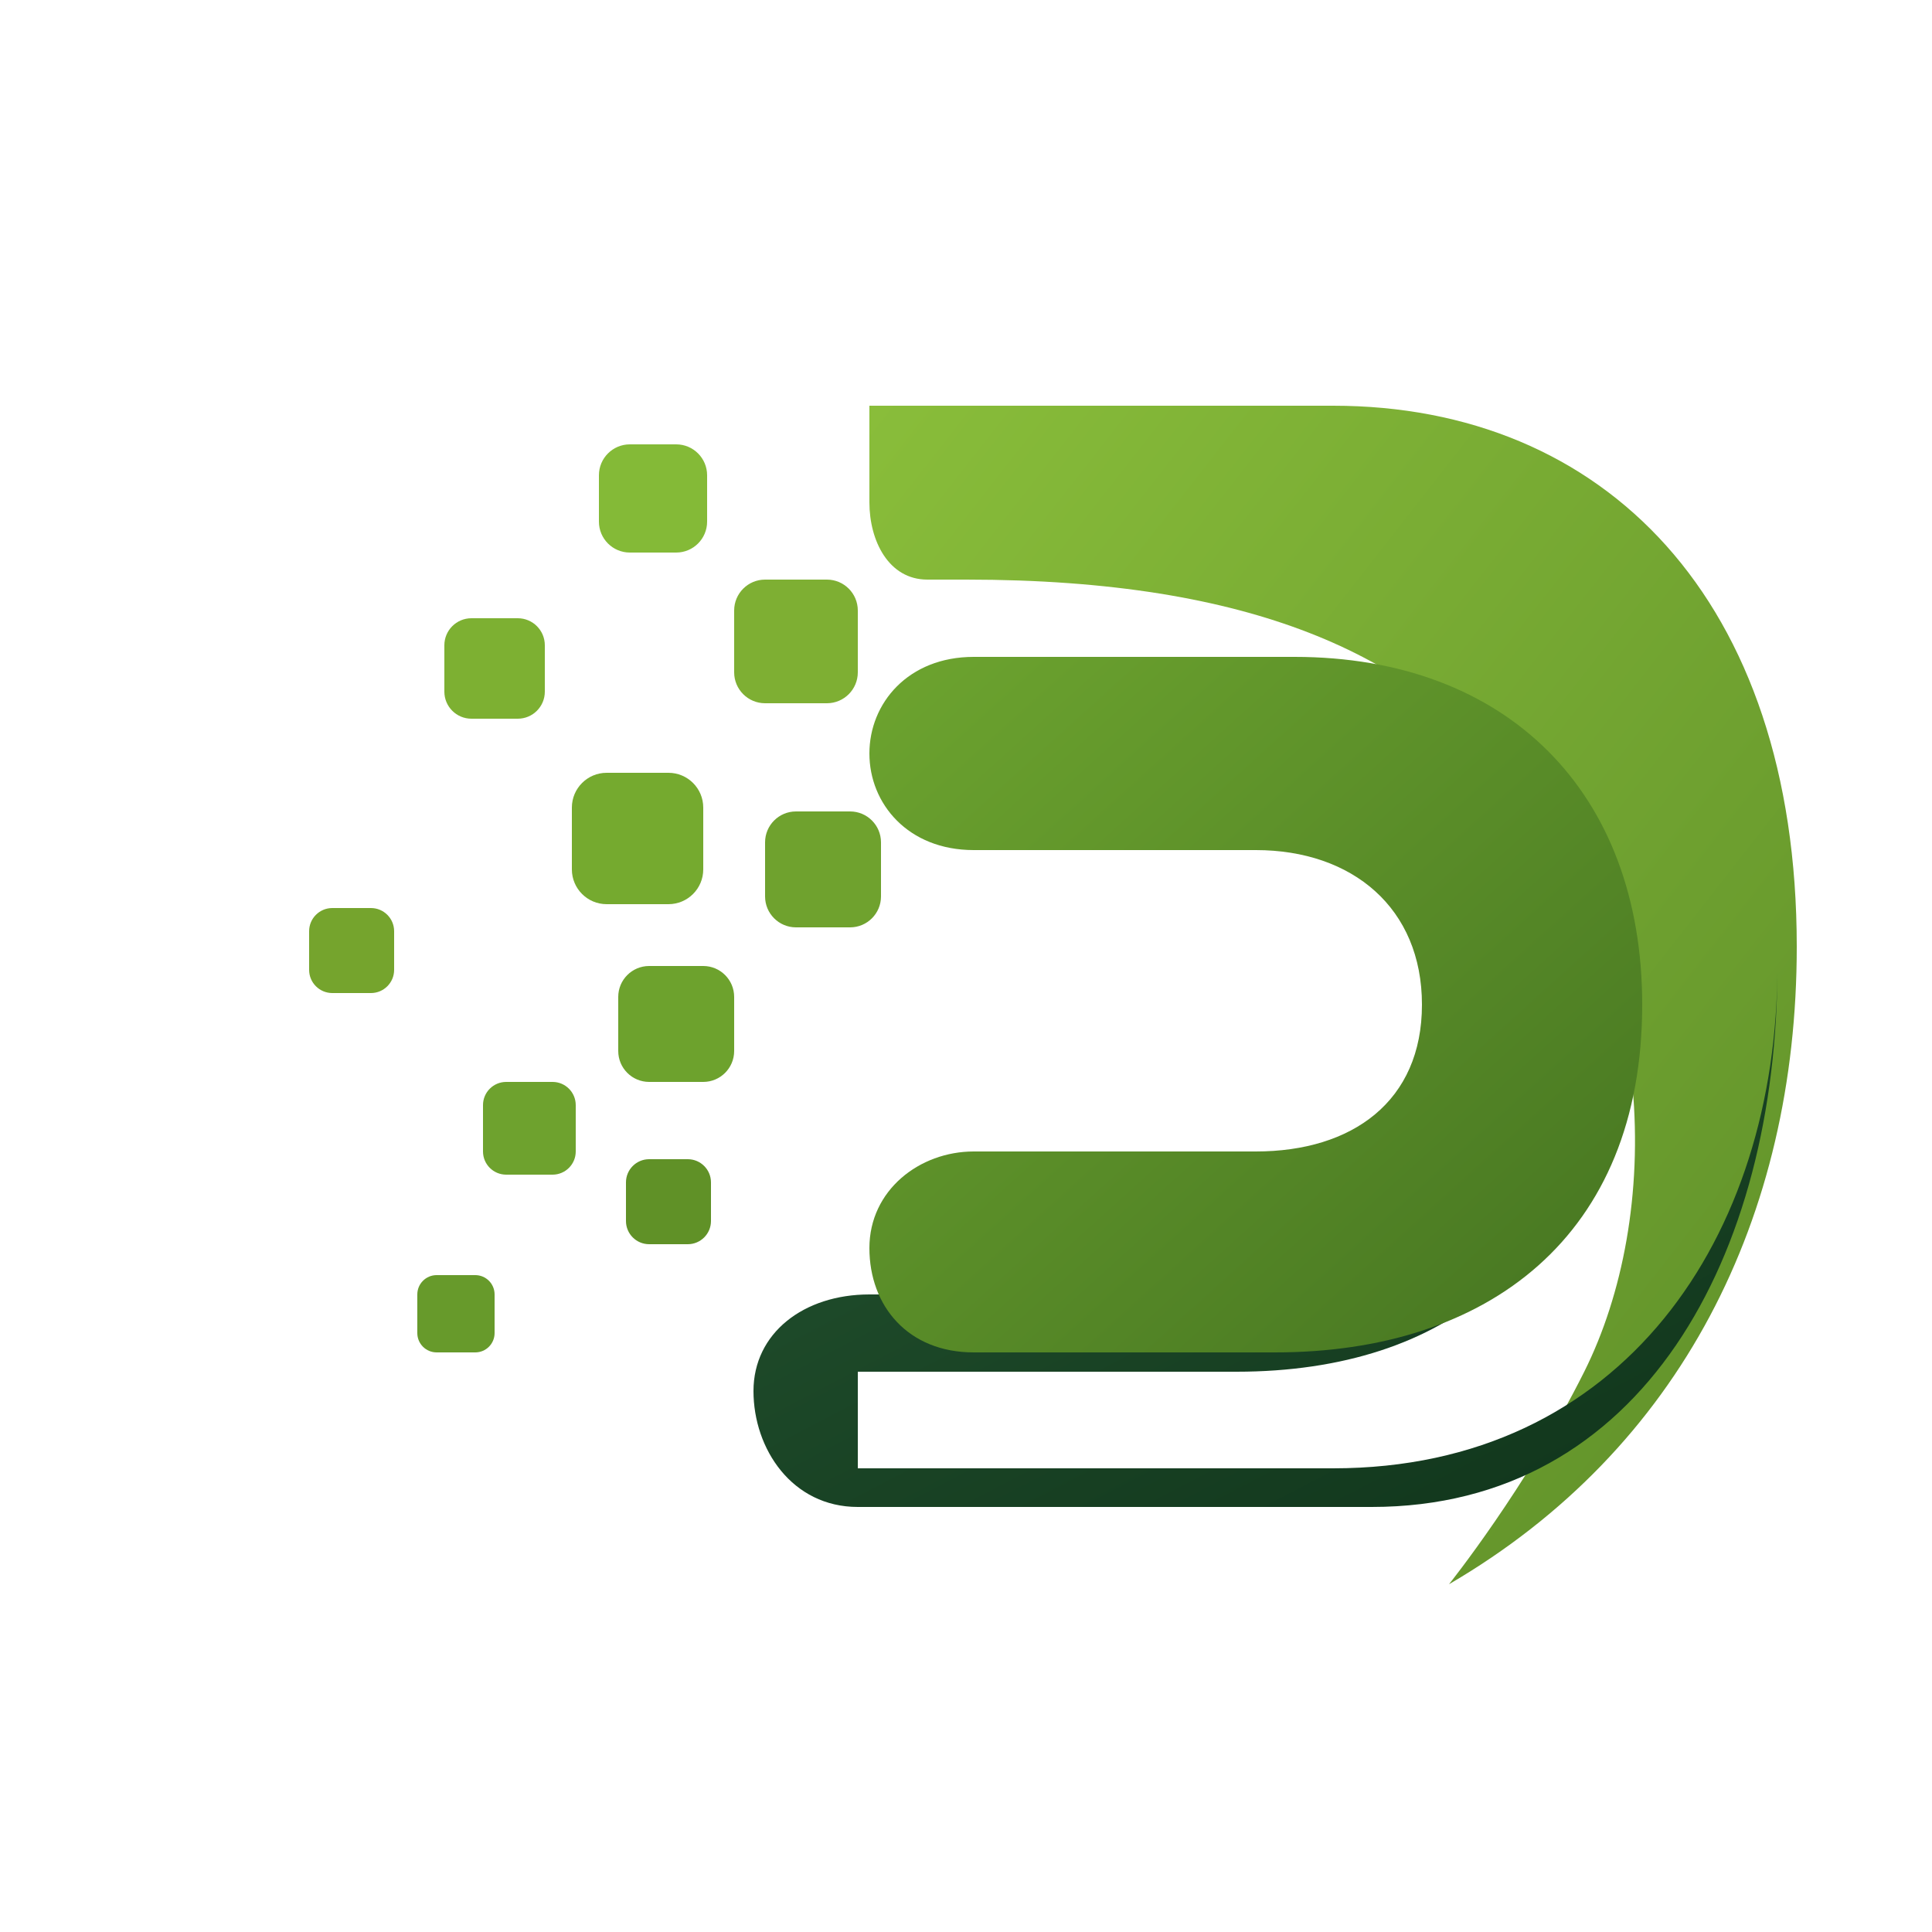
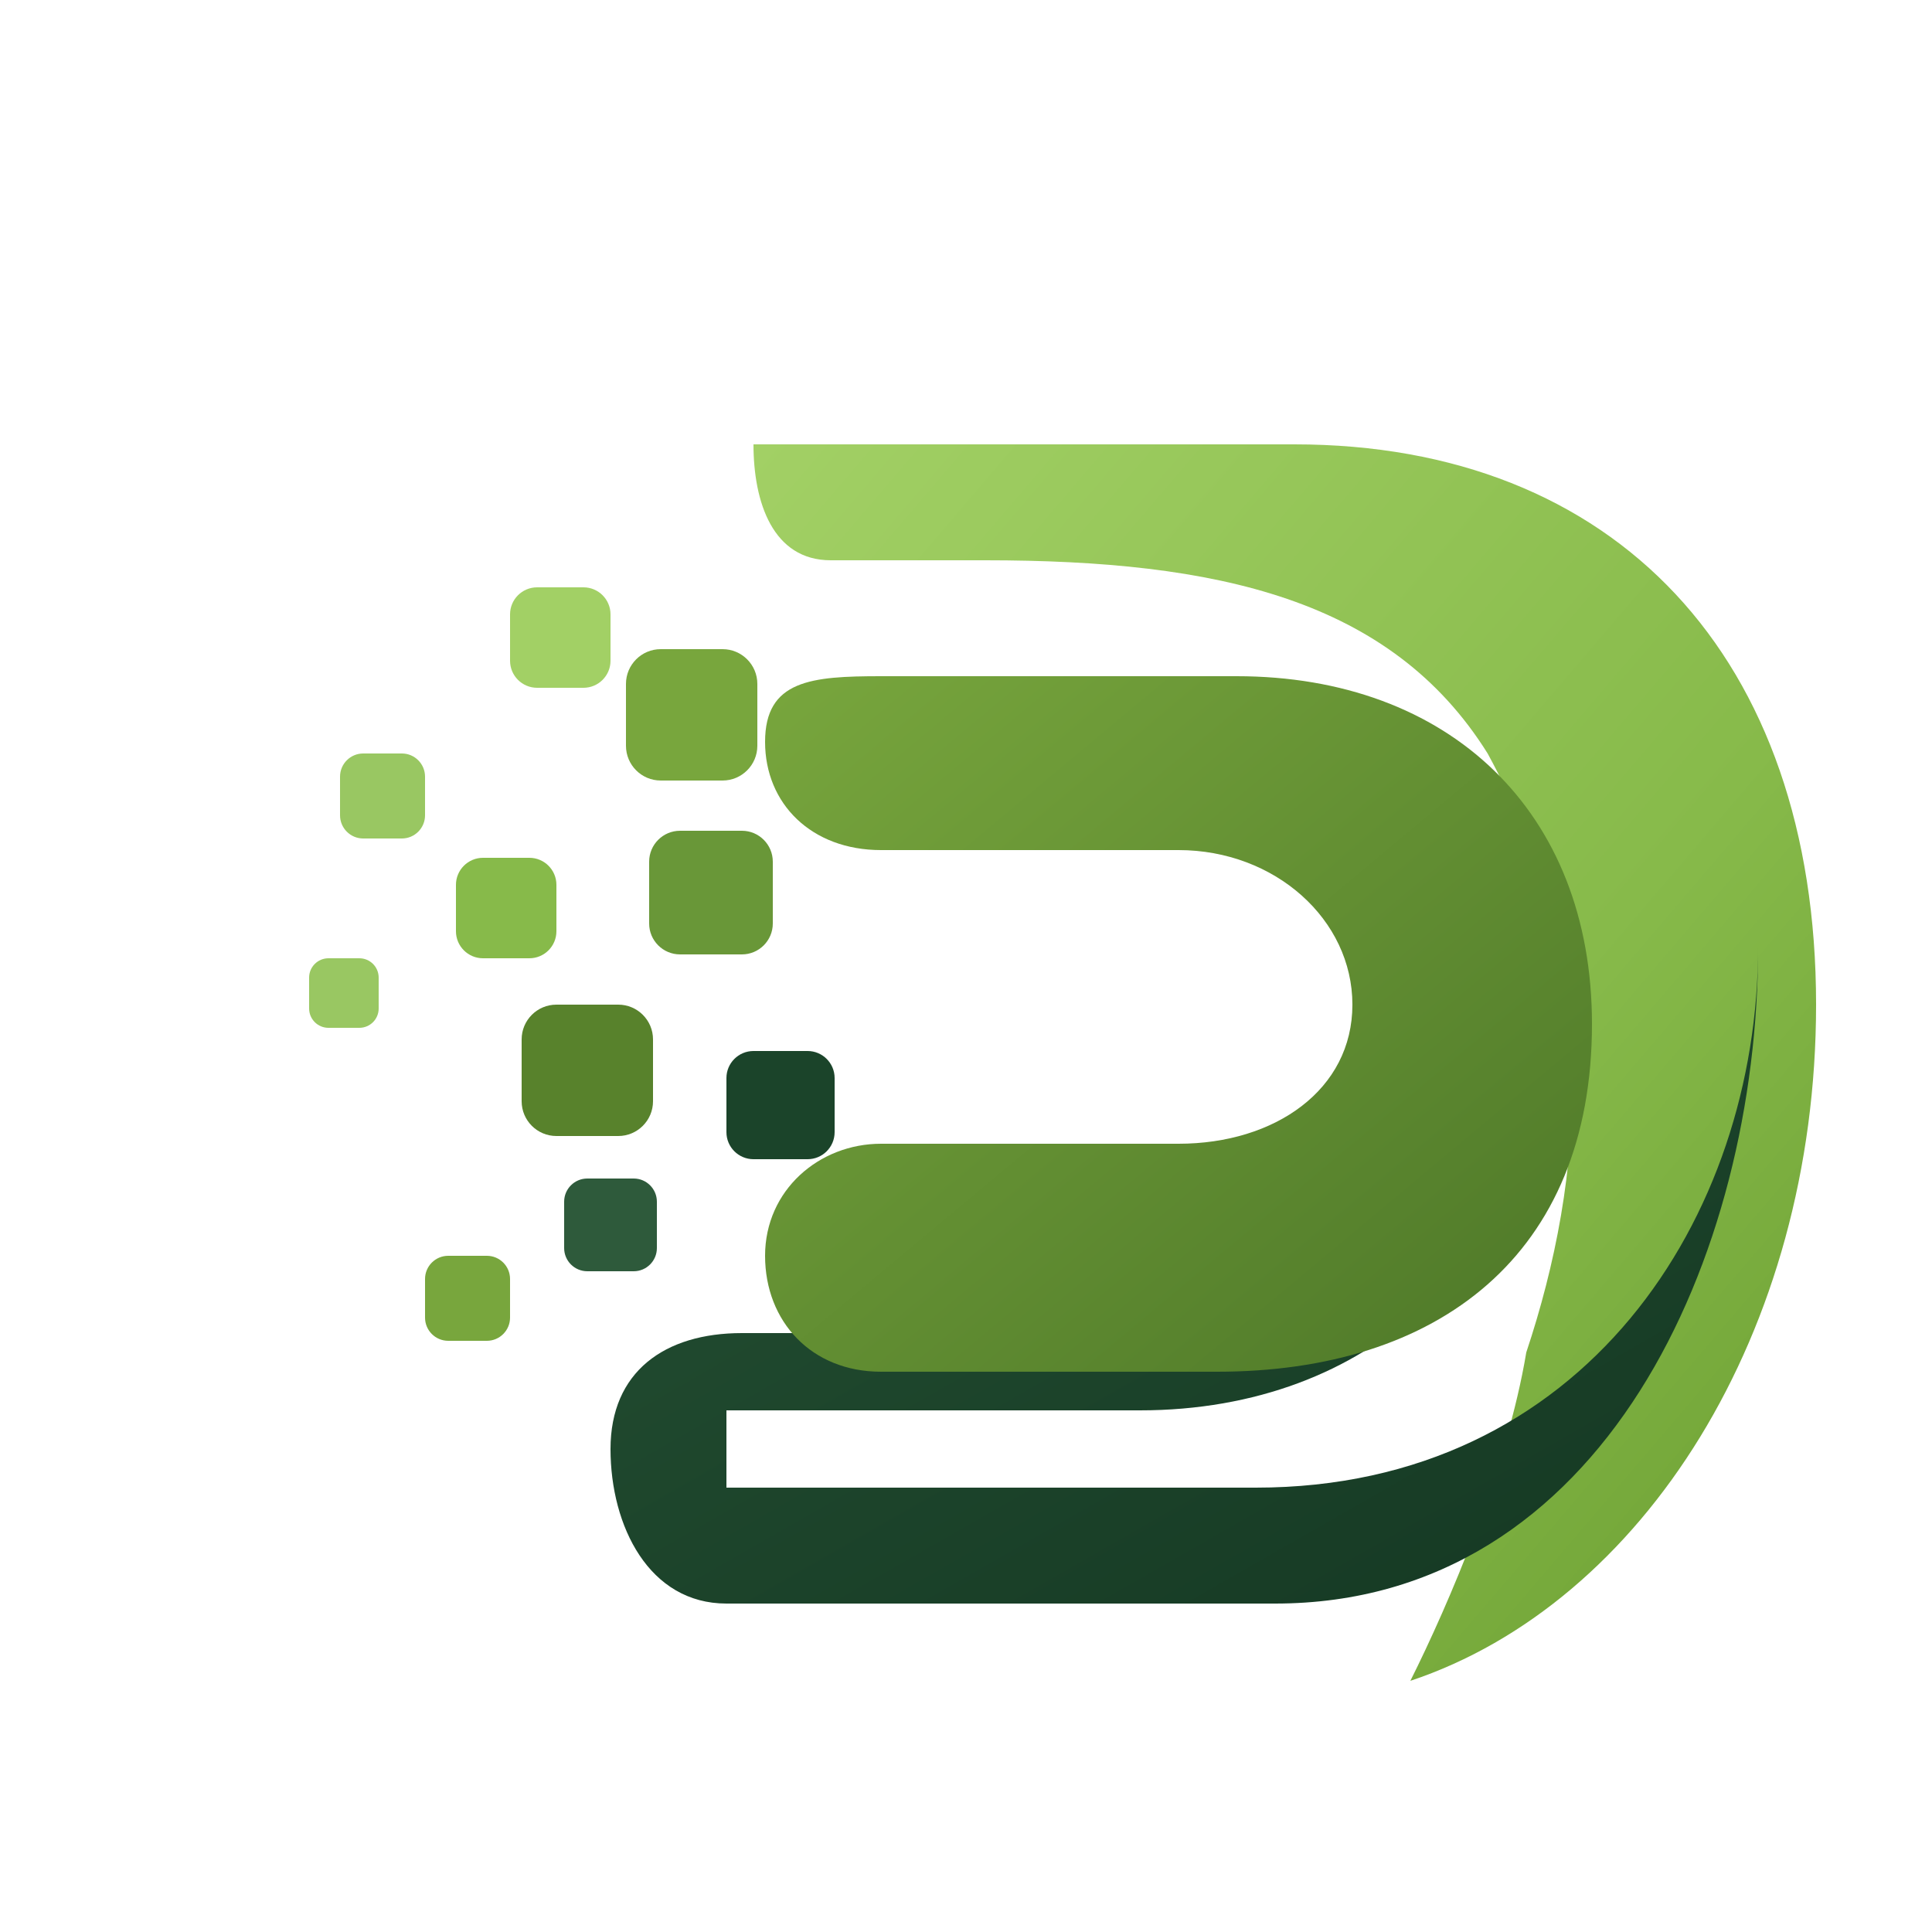
<svg xmlns="http://www.w3.org/2000/svg" width="64" height="64" viewBox="0 0 500 500" fill="none">
  <defs>
-     <linearGradient id="topGreenGrad" x1="0%" y1="0%" x2="100%" y2="100%">
-       <stop offset="0%" stop-color="#89BD3A" />
-       <stop offset="100%" stop-color="#5E8F29" />
+     <linearGradient id="digiroTopArc" x1="0%" y1="0%" x2="100%" y2="100%">
+       <stop offset="0%" stop-color="#A2D065" />
+       <stop offset="60%" stop-color="#87BA4A" />
+       <stop offset="100%" stop-color="#6C9F32" />
    </linearGradient>
-     <linearGradient id="innerGreenGrad" x1="0%" y1="0%" x2="100%" y2="100%">
-       <stop offset="0%" stop-color="#6DA42F" />
-       <stop offset="100%" stop-color="#457421" />
+     <linearGradient id="digiroMidArc" x1="0%" y1="0%" x2="100%" y2="100%">
+       <stop offset="0%" stop-color="#78A63D" />
+       <stop offset="100%" stop-color="#4D7728" />
    </linearGradient>
-     <linearGradient id="bottomDarkGrad" x1="0%" y1="0%" x2="100%" y2="100%">
-       <stop offset="0%" stop-color="#255531" />
-       <stop offset="100%" stop-color="#0F331A" />
+     <linearGradient id="digiroBotArc" x1="0%" y1="0%" x2="100%" y2="100%">
+       <stop offset="0%" stop-color="#255134" />
+       <stop offset="100%" stop-color="#143722" />
    </linearGradient>
  </defs>
-   <rect x="80" y="235" width="22" height="22" rx="6" fill="#75A42D" />
-   <rect x="115" y="160" width="26" height="26" rx="7" fill="#7DB032" />
-   <rect x="125" y="280" width="24" height="24" rx="6" fill="#6EA22E" />
-   <rect x="108" y="330" width="20" height="20" rx="5" fill="#679A2B" />
-   <rect x="155" y="115" width="28" height="28" rx="8" fill="#84BA37" />
-   <rect x="148" y="200" width="34" height="34" rx="9" fill="#75AA2F" />
-   <rect x="160" y="250" width="30" height="30" rx="8" fill="#6DA22D" />
-   <rect x="162" y="300" width="22" height="22" rx="6" fill="#609127" />
-   <rect x="190" y="150" width="32" height="32" rx="8" fill="#7EAF33" />
-   <rect x="198" y="210" width="30" height="30" rx="8" fill="#6FA22E" />
-   <path d="M 225 105 H 345 C 415 105 465 155 465 245 C 465 315 435 375 375 410 C 375 410 395 385 410 355 C 430 315 430 250 390 200 C 365 170 325 150 250 150 H 240 C 230 150 225 140 225 130 V 105 Z" fill="url(#topGreenGrad)" />
-   <path d="M 222 380 H 345 C 420 380 460 320 460 250 C 460 325 425 390 355 390 H 222 C 205 390 195 375 195 360 C 195 345 208 335 225 335 H 340 C 380 335 410 310 410 275 C 410 325 375 355 320 355 H 222 Z" fill="url(#bottomDarkGrad)" />
-   <path d="M 252 170 H 335 C 390 170 425 205 425 260 C 425 320 385 350 330 350 H 252 C 235 350 225 338 225 323 C 225 308 238 298 252 298 H 325 C 350 298 368 285 368 260 C 368 235 350 220 325 220 H 252 C 235 220 225 208 225 195 C 225 182 235 170 252 170 Z" fill="url(#innerGreenGrad)" />
+   <rect x="80" y="248" width="18" height="18" rx="5" fill="#99C762" />
+   <rect x="110" y="325" width="22" height="22" rx="6" fill="#78A63D" />
+   <rect x="88" y="195" width="22" height="22" rx="6" fill="#99C762" />
+   <rect x="118" y="222" width="26" height="26" rx="7" fill="#87BA4A" />
+   <rect x="135" y="260" width="34" height="34" rx="9" fill="#58822C" />
+   <rect x="146" y="305" width="24" height="24" rx="6" fill="#2E5A3B" />
+   <rect x="132" y="152" width="26" height="26" rx="7" fill="#A2D065" />
+   <rect x="162" y="168" width="34" height="34" rx="9" fill="#78A63D" />
+   <rect x="168" y="215" width="32" height="32" rx="8" fill="#699738" />
+   <rect x="188" y="272" width="28" height="28" rx="7" fill="#1B442A" />
+   <path d="M 195 115 H 335 C 418 115 470 170 470 260 C 470 345 425 415 365 435 C 375 415 390 380 395 350 C 410 305 415 250 385 195 C 360 155 315 145 255 145 H 215 C 200 145 195 130 195 115 Z" fill="url(#digiroTopArc)" />
+   <path d="M 188 385 H 325 C 410 385 455 315 455 245 C 455 325 415 415 330 415 H 188 C 168 415 158 395 158 375 C 158 355 172 345 192 345 H 320 C 365 345 395 318 395 275 C 395 325 355 365 295 365 H 188 Z" fill="url(#digiroBotArc)" />
+   <path d="M 228 175 H 320 C 375 175 412 210 412 265 C 412 325 372 355 315 355 H 228 C 210 355 198 342 198 325 C 198 308 212 296 228 296 H 305 C 330 296 350 282 350 260 C 350 238 330 220 305 220 H 228 C 210 220 198 208 198 192 C 198 176 210 175 228 175 Z" fill="url(#digiroMidArc)" />
</svg>
